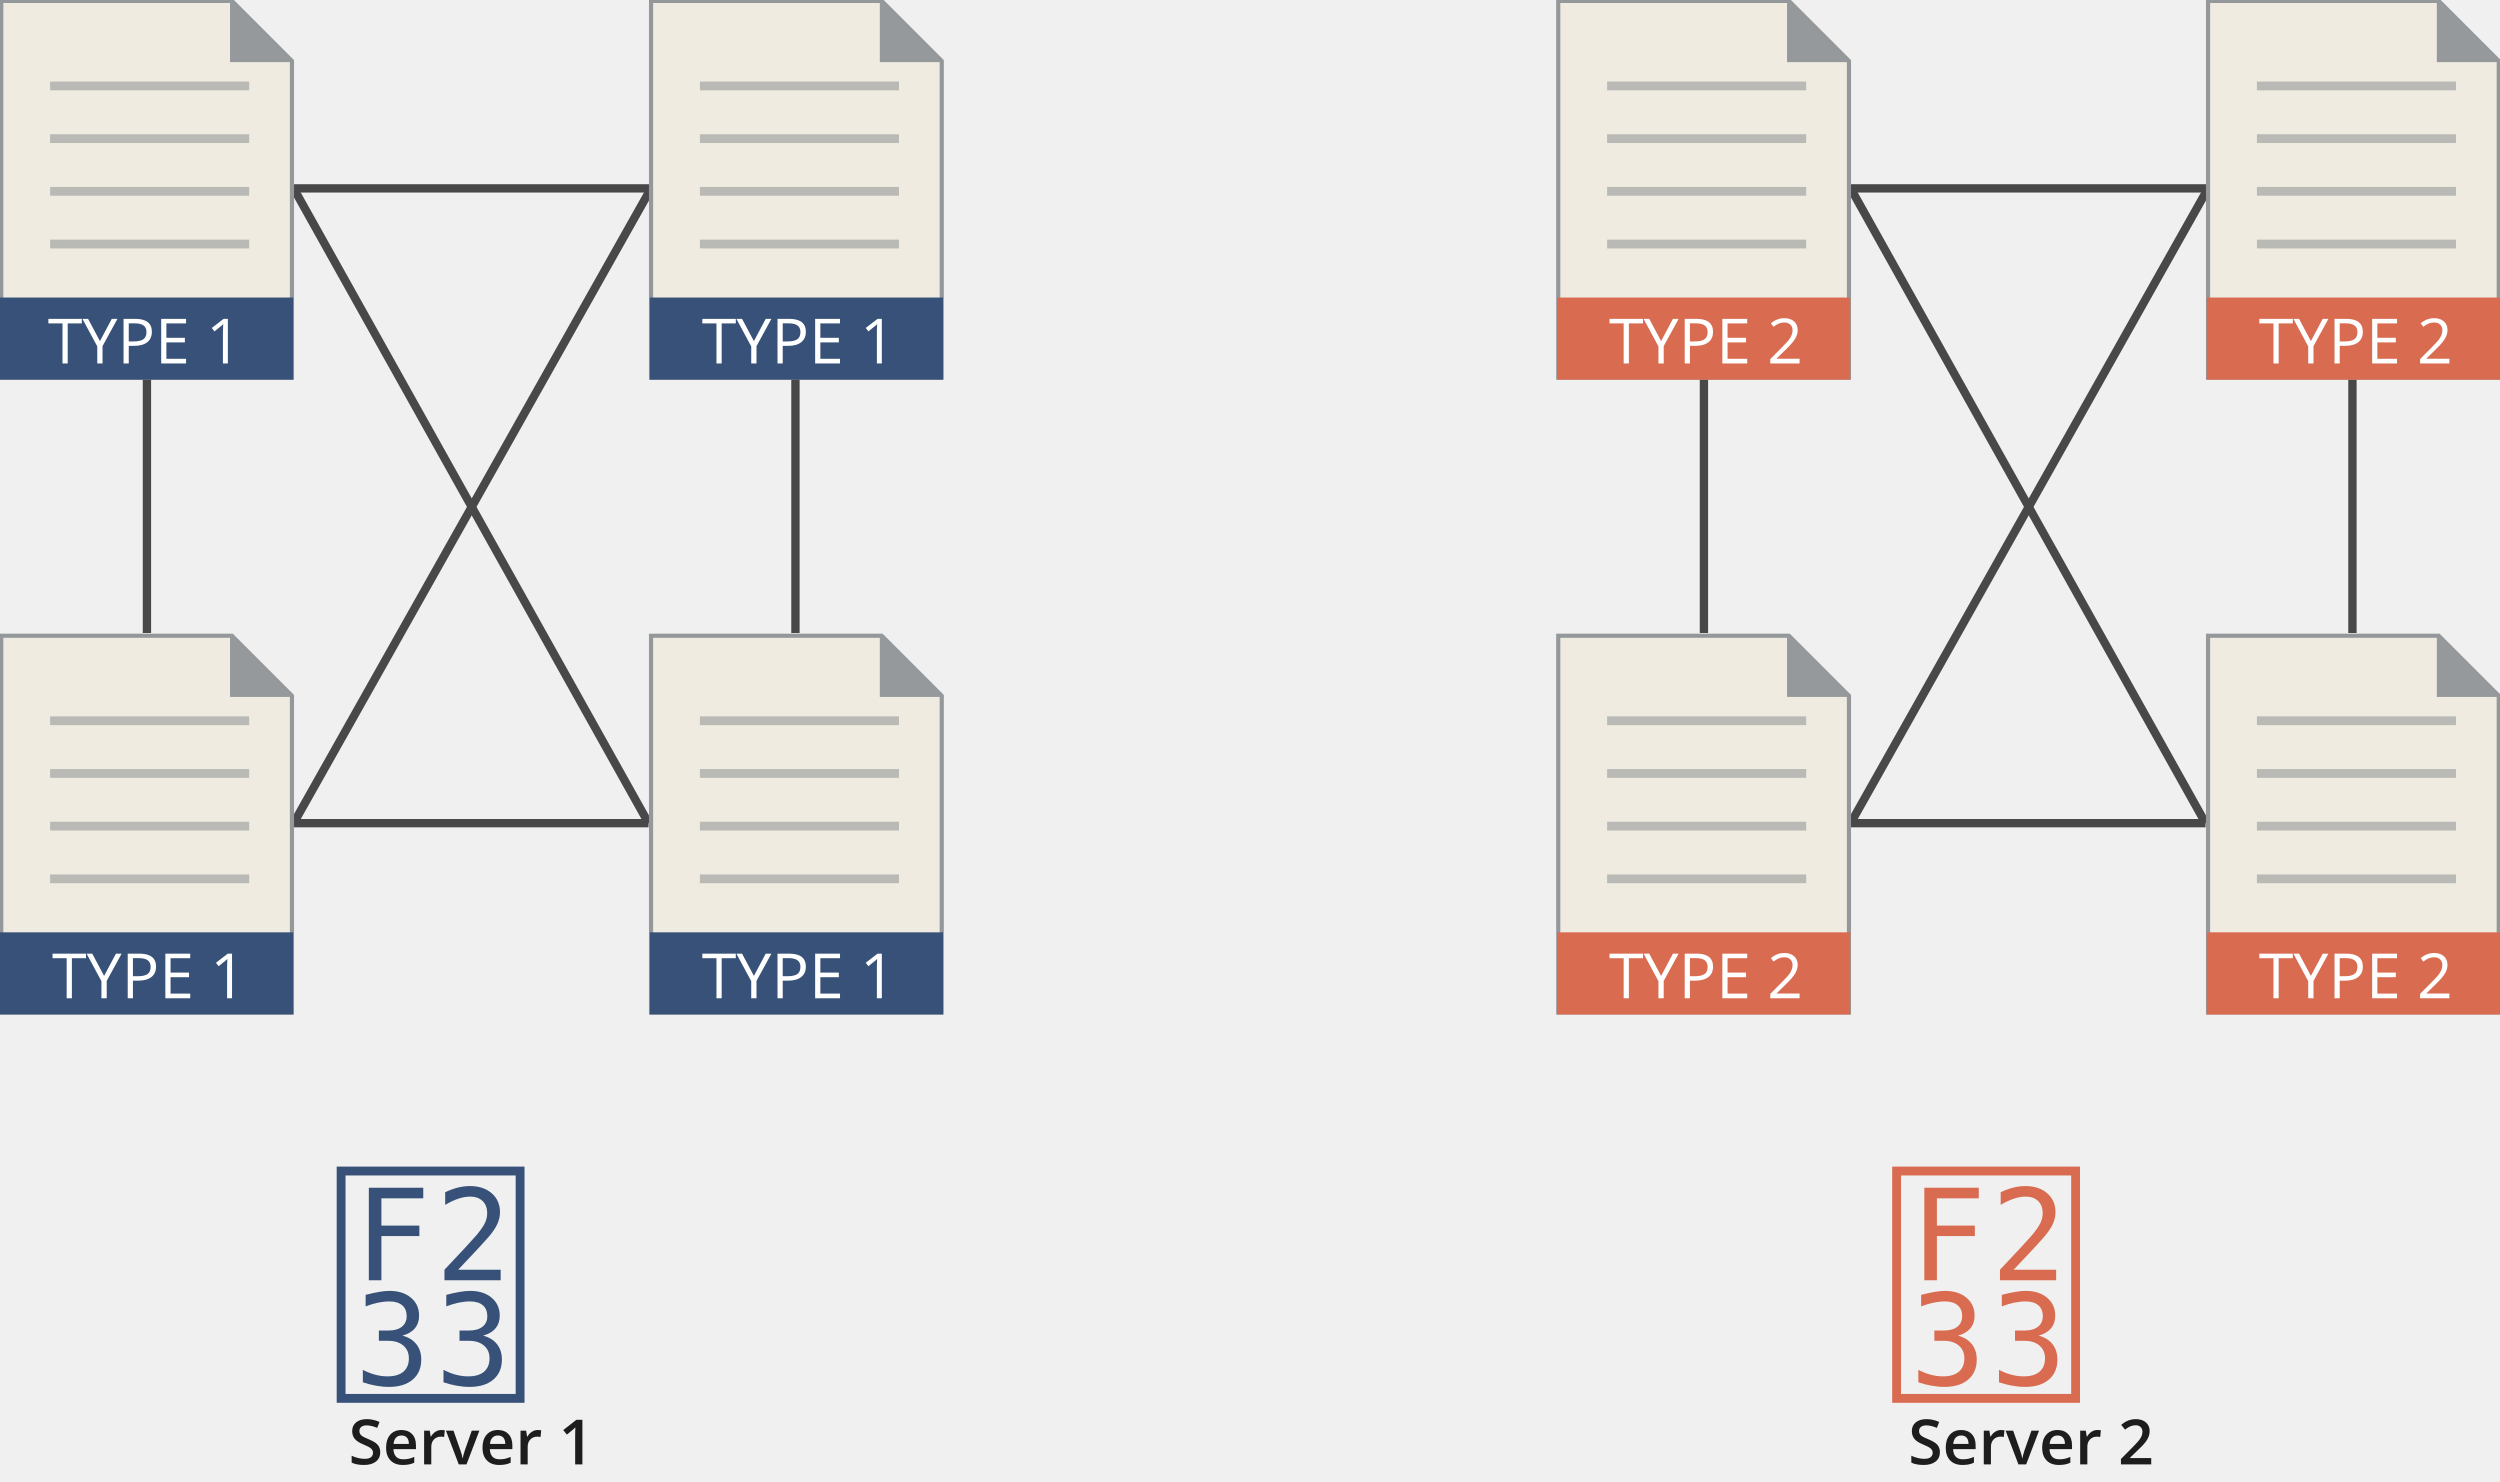
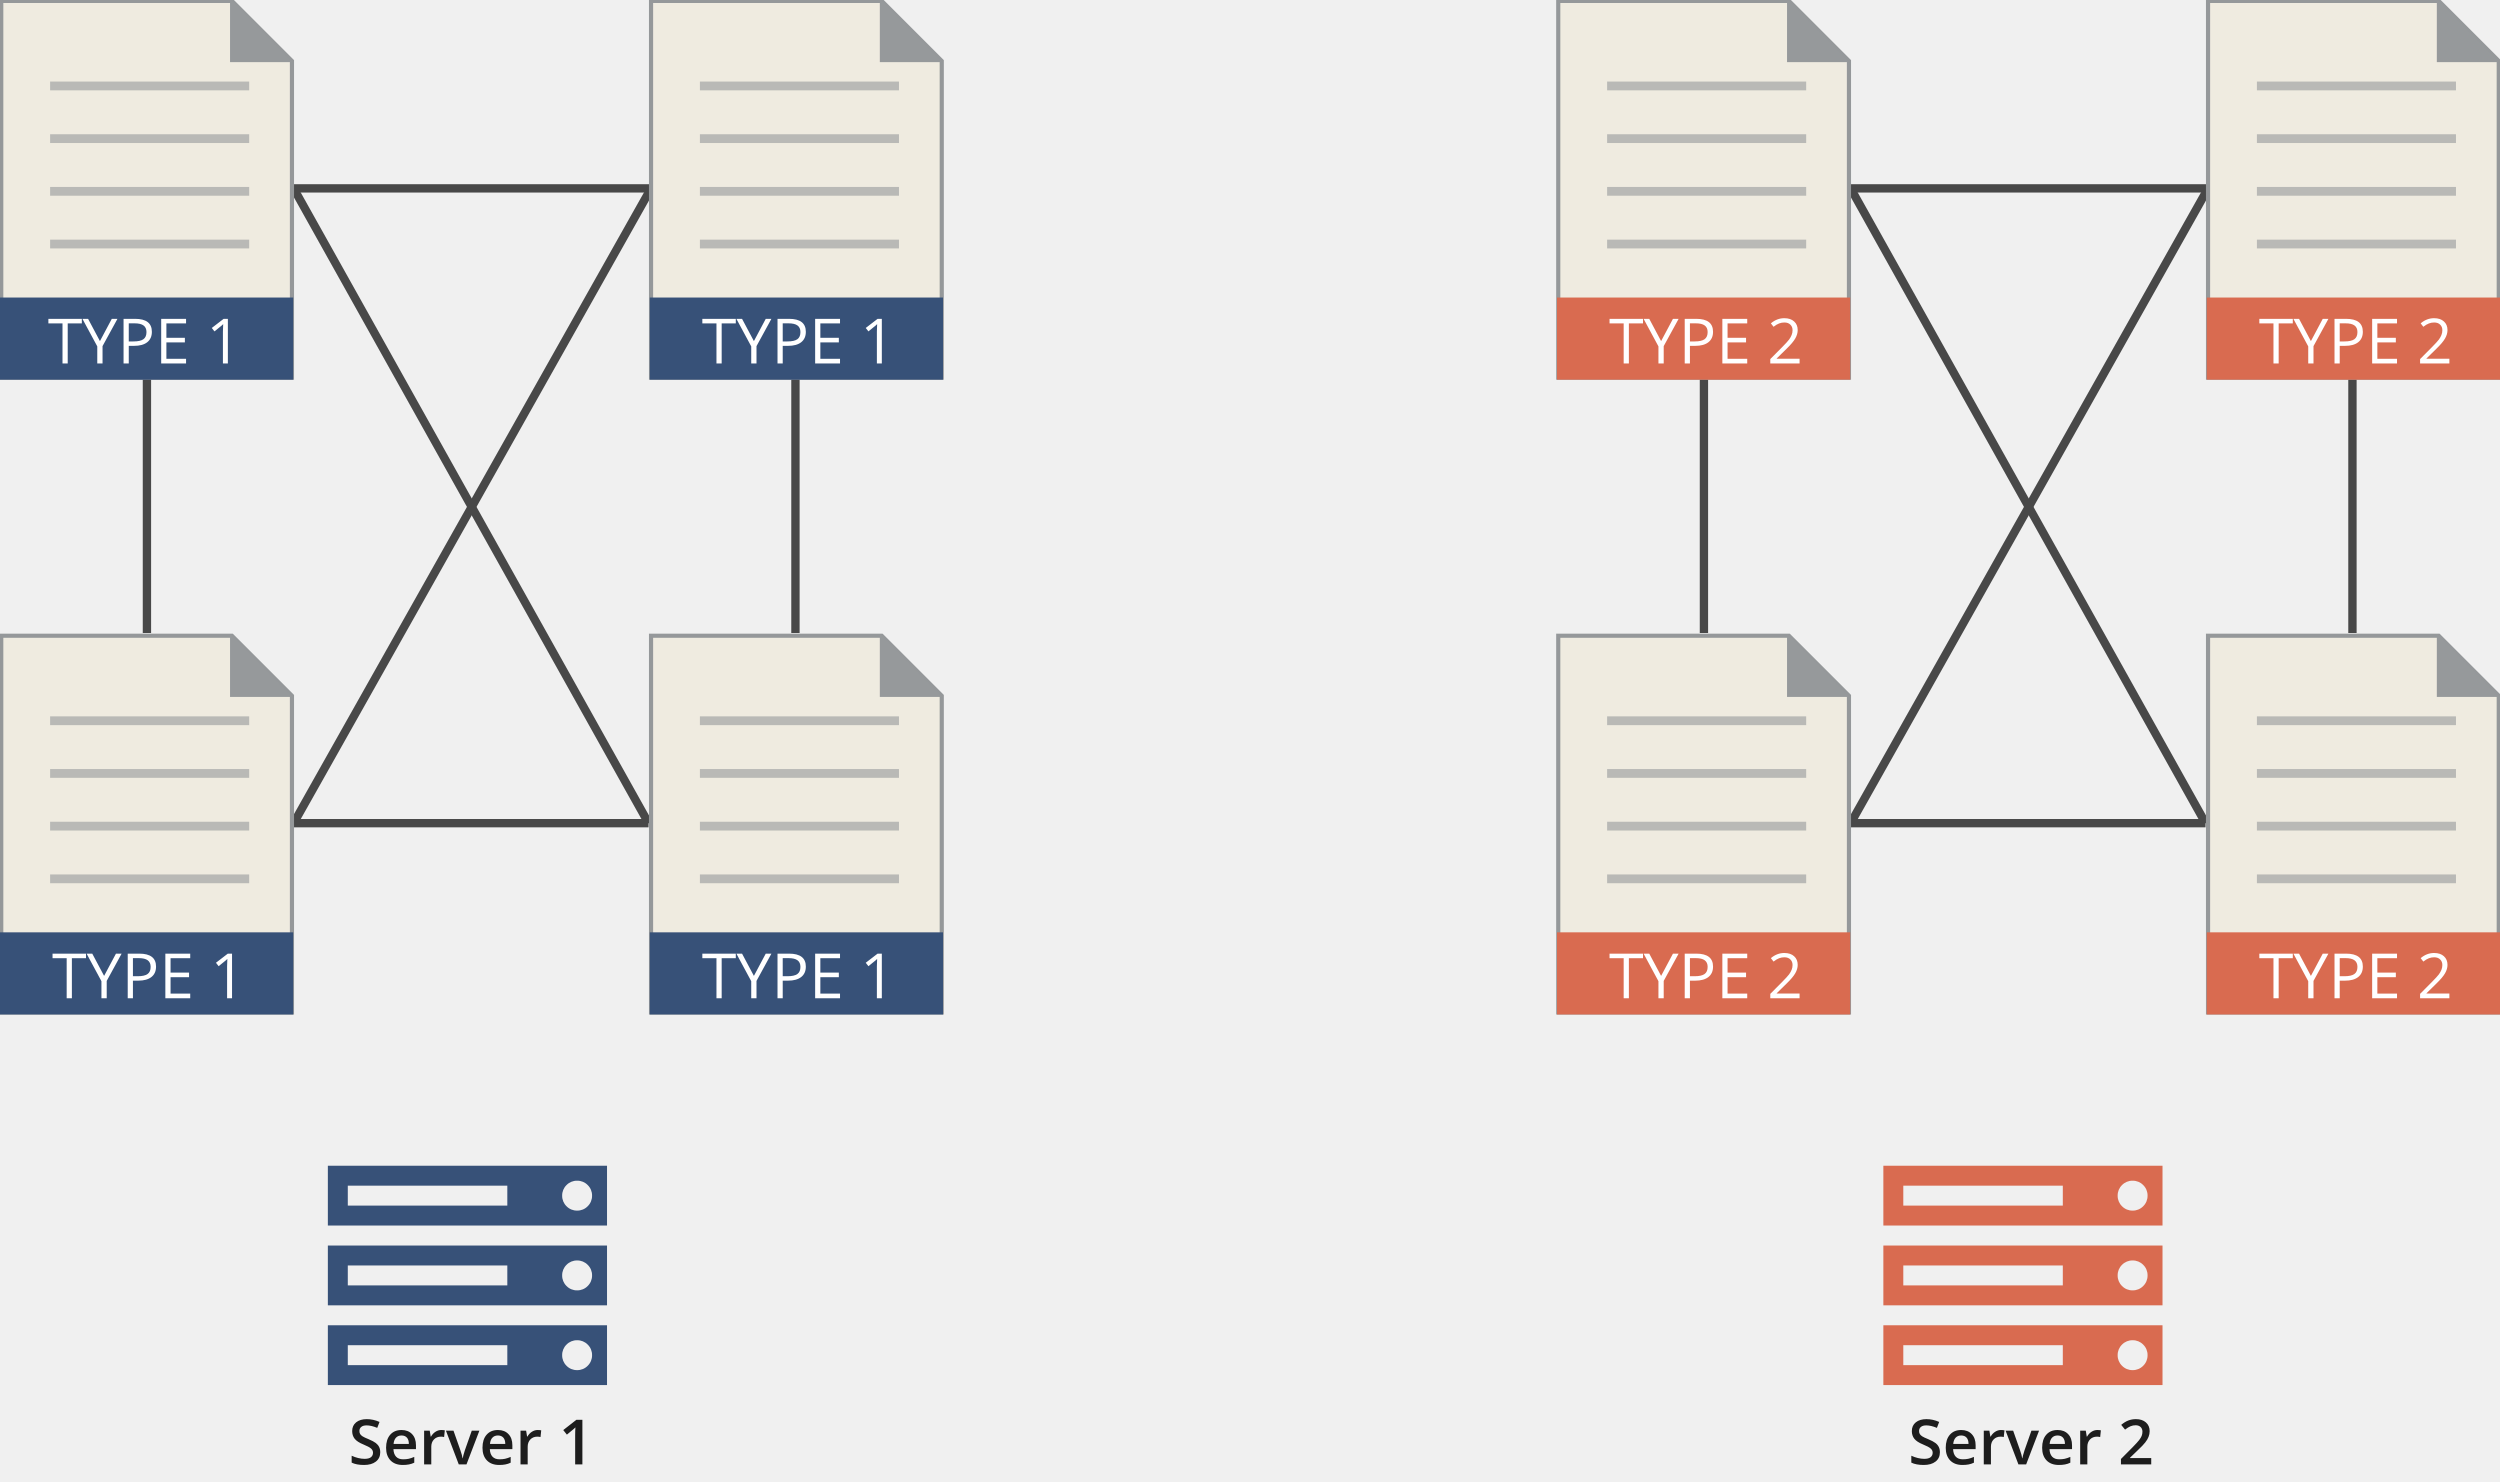
<svg xmlns="http://www.w3.org/2000/svg" viewBox="5970 0 600 355.5">
  <defs>
-     <style>.a{clip-path:url(#b);}.b{fill:none;stroke:#484848;stroke-width:2px;}.c{fill:#efebe0;stroke:#95989a;}.d{fill:#96999b;}.e{fill:#b9b9b6;}.f,.j{fill:#375178;}.g{fill:#fff;font-family:OpenSans-Regular, Open Sans;}.g,.i{font-size:15px;}.h,.k{fill:#d96b50;}.i{fill:#1d1d1d;font-family:OpenSans-SemiBold, Open Sans;font-weight:600;}.j,.k{font-size:67px;font-family:FontAwesome;}.l{fill:rgba(255,255,255,0);}</style>
+     <style>.a{clip-path:url(#b);}.b{fill:none;stroke:#484848;stroke-width:2px;}.c{fill:#efebe0;stroke:#95989a;}.d{fill:#96999b;}.e{fill:#b9b9b6;}.f{fill:#375178;}.g{fill:#fff;font-family:OpenSans-Regular, Open Sans;}.g,.i{font-size:15px;}.h{fill:#d96b50;}.i{fill:#1d1d1d;font-family:OpenSans-SemiBold, Open Sans;font-weight:600;}.j{fill:rgba(255,255,255,0);}</style>
    <clipPath id="b">
      <rect x="5970" width="600" height="355.5" />
    </clipPath>
  </defs>
  <g id="a" class="a">
-     <rect class="l" x="5970" width="600" height="355.5" />
+     <rect class="j" x="5970" width="600" height="355.5" />
    <g transform="translate(5970)">
      <line class="b" y1="152.351" x2="85.773" transform="translate(70.477 45.211)" />
      <line class="b" y1="152.351" x2="85.773" transform="translate(444.158 45.211)" />
      <line class="b" x1="85.173" y1="152.351" transform="translate(70.477 45.211)" />
      <line class="b" x1="85.173" y1="152.351" transform="translate(444.158 45.211)" />
      <line class="b" x1="85.773" transform="translate(70.477 45.211)" />
      <line class="b" x1="85.773" transform="translate(444.158 45.211)" />
      <line class="b" x1="85.173" transform="translate(70.477 197.562)" />
      <line class="b" x1="85.173" transform="translate(444.158 197.562)" />
      <line class="b" y1="60.904" transform="translate(190.906 91.017)" />
      <line class="b" y1="60.904" transform="translate(564.587 91.017)" />
      <line class="b" y1="60.904" transform="translate(35.263 91.017)" />
      <line class="b" y1="60.904" transform="translate(408.944 91.017)" />
      <g transform="translate(0 -0.187)">
        <path class="c" d="M12072.021,6428.36v90.412h69.771v-76l-14.413-14.414Z" transform="translate(-12071.722 -6427.948)" />
        <path class="d" d="M12150.172,6428.36v15.092h14.858Z" transform="translate(-12094.963 -6428.36)" />
        <rect class="e" width="47.778" height="2.108" transform="translate(12.027 19.76)" />
        <rect class="e" width="47.778" height="2.108" transform="translate(12.027 32.407)" />
        <rect class="e" width="47.778" height="2.108" transform="translate(12.027 45.054)" />
        <rect class="e" width="47.778" height="2.108" transform="translate(12.027 57.701)" />
        <rect class="f" width="70.369" height="19.713" transform="translate(0 71.596)" />
        <text class="g" transform="translate(34.759 87.412)">
          <tspan x="-23.273" y="0">TYPE 1</tspan>
        </text>
      </g>
      <g transform="translate(373.68 -0.187)">
        <path class="c" d="M12072.021,6428.36v90.412h69.771v-76l-14.413-14.414Z" transform="translate(-12071.722 -6427.948)" />
        <path class="d" d="M12150.172,6428.36v15.092h14.858Z" transform="translate(-12094.963 -6428.36)" />
        <rect class="e" width="47.778" height="2.108" transform="translate(12.027 19.76)" />
        <rect class="e" width="47.778" height="2.108" transform="translate(12.027 32.407)" />
        <rect class="e" width="47.778" height="2.108" transform="translate(12.027 45.054)" />
        <rect class="e" width="47.778" height="2.108" transform="translate(12.027 57.701)" />
        <rect class="h" width="70.369" height="19.713" transform="translate(0 71.596)" />
        <text class="g" transform="translate(35.759 87.412)">
          <tspan x="-23.273" y="0">TYPE 2</tspan>
        </text>
      </g>
      <g transform="translate(0 152.165)">
        <path class="c" d="M12072.021,6428.36v90.412h69.771v-76l-14.413-14.414Z" transform="translate(-12071.722 -6427.948)" />
        <path class="d" d="M12150.172,6428.36v15.092h14.858Z" transform="translate(-12094.963 -6428.36)" />
        <rect class="e" width="47.778" height="2.108" transform="translate(12.027 19.76)" />
        <rect class="e" width="47.778" height="2.108" transform="translate(12.027 32.407)" />
        <rect class="e" width="47.778" height="2.108" transform="translate(12.027 45.054)" />
        <rect class="e" width="47.778" height="2.108" transform="translate(12.027 57.701)" />
        <rect class="f" width="70.369" height="19.713" transform="translate(0 71.596)" />
        <text class="g" transform="translate(35.759 87.412)">
          <tspan x="-23.273" y="0">TYPE 1</tspan>
        </text>
      </g>
      <g transform="translate(373.68 152.165)">
        <path class="c" d="M12072.021,6428.36v90.412h69.771v-76l-14.413-14.414Z" transform="translate(-12071.722 -6427.948)" />
        <path class="d" d="M12150.172,6428.36v15.092h14.858Z" transform="translate(-12094.963 -6428.36)" />
        <rect class="e" width="47.778" height="2.108" transform="translate(12.027 19.76)" />
        <rect class="e" width="47.778" height="2.108" transform="translate(12.027 32.407)" />
        <rect class="e" width="47.778" height="2.108" transform="translate(12.027 45.054)" />
        <rect class="e" width="47.778" height="2.108" transform="translate(12.027 57.701)" />
        <rect class="h" width="70.369" height="19.713" transform="translate(0 71.596)" />
        <text class="g" transform="translate(35.759 87.412)">
          <tspan x="-23.273" y="0">TYPE 2</tspan>
        </text>
      </g>
      <g transform="translate(155.95 152.165)">
        <path class="c" d="M12072.021,6428.36v90.412h69.771v-76l-14.413-14.414Z" transform="translate(-12071.722 -6427.948)" />
        <path class="d" d="M12150.172,6428.36v15.092h14.858Z" transform="translate(-12094.963 -6428.36)" />
        <rect class="e" width="47.778" height="2.108" transform="translate(12.027 19.76)" />
        <rect class="e" width="47.778" height="2.108" transform="translate(12.027 32.407)" />
        <rect class="e" width="47.778" height="2.108" transform="translate(12.027 45.054)" />
        <rect class="e" width="47.778" height="2.108" transform="translate(12.027 57.701)" />
        <rect class="f" width="70.369" height="19.713" transform="translate(0 71.596)" />
        <text class="g" transform="translate(35.759 87.412)">
          <tspan x="-23.273" y="0">TYPE 1</tspan>
        </text>
      </g>
      <g transform="translate(529.63 152.165)">
        <path class="c" d="M12072.021,6428.36v90.412h69.771v-76l-14.413-14.414Z" transform="translate(-12071.722 -6427.948)" />
        <path class="d" d="M12150.172,6428.36v15.092h14.858Z" transform="translate(-12094.963 -6428.36)" />
        <rect class="e" width="47.778" height="2.108" transform="translate(12.027 19.76)" />
        <rect class="e" width="47.778" height="2.108" transform="translate(12.027 32.407)" />
        <rect class="e" width="47.778" height="2.108" transform="translate(12.027 45.054)" />
        <rect class="e" width="47.778" height="2.108" transform="translate(12.027 57.701)" />
        <rect class="h" width="70.369" height="19.713" transform="translate(0 71.596)" />
        <text class="g" transform="translate(35.759 87.412)">
          <tspan x="-23.273" y="0">TYPE 2</tspan>
        </text>
      </g>
      <g transform="translate(155.95 -0.187)">
        <path class="c" d="M12072.021,6428.36v90.412h69.771v-76l-14.413-14.414Z" transform="translate(-12071.722 -6427.948)" />
        <path class="d" d="M12150.172,6428.36v15.092h14.858Z" transform="translate(-12094.963 -6428.36)" />
        <rect class="e" width="47.778" height="2.108" transform="translate(12.027 19.76)" />
        <rect class="e" width="47.778" height="2.108" transform="translate(12.027 32.407)" />
        <rect class="e" width="47.778" height="2.108" transform="translate(12.027 45.054)" />
        <rect class="e" width="47.778" height="2.108" transform="translate(12.027 57.701)" />
        <rect class="f" width="70.369" height="19.713" transform="translate(0 71.596)" />
        <text class="g" transform="translate(35.759 87.412)">
          <tspan x="-23.273" y="0">TYPE 1</tspan>
        </text>
      </g>
      <g transform="translate(529.63 -0.187)">
        <path class="c" d="M12072.021,6428.36v90.412h69.771v-76l-14.413-14.414Z" transform="translate(-12071.722 -6427.948)" />
        <path class="d" d="M12150.172,6428.36v15.092h14.858Z" transform="translate(-12094.963 -6428.36)" />
        <rect class="e" width="47.778" height="2.108" transform="translate(12.027 19.76)" />
        <rect class="e" width="47.778" height="2.108" transform="translate(12.027 32.407)" />
        <rect class="e" width="47.778" height="2.108" transform="translate(12.027 45.054)" />
        <rect class="e" width="47.778" height="2.108" transform="translate(12.027 57.701)" />
        <rect class="h" width="70.369" height="19.713" transform="translate(0 71.596)" />
        <text class="g" transform="translate(35.759 87.412)">
          <tspan x="-23.273" y="0">TYPE 2</tspan>
        </text>
      </g>
      <text class="i" transform="translate(113.14 351.452)">
        <tspan x="-29.476" y="0">Server 1</tspan>
      </text>
      <text class="i" transform="translate(487.458 351.452)">
        <tspan x="-29.476" y="0">Server 2</tspan>
      </text>
-       <text class="j" transform="translate(78.685 332.421)">
-         <tspan x="0" y="0"></tspan>
-       </text>
-       <text class="k" transform="translate(452.004 332.421)">
-         <tspan x="0" y="0"></tspan>
-       </text>
+       <path class="f" d="M4.786-4.786H43.071V-9.571H4.786Zm0-19.143H43.071v-4.786H4.786ZM62.364-4.636a3.461,3.461,0,0,0,1.047-2.542,3.461,3.461,0,0,0-1.047-2.542,3.461,3.461,0,0,0-2.542-1.047,3.461,3.461,0,0,0-2.542,1.047,3.461,3.461,0,0,0-1.047,2.542,3.461,3.461,0,0,0,1.047,2.542,3.461,3.461,0,0,0,2.542,1.047A3.461,3.461,0,0,0,62.364-4.636ZM4.786-43.071H43.071v-4.786H4.786ZM62.364-23.779a3.461,3.461,0,0,0,1.047-2.542,3.461,3.461,0,0,0-1.047-2.542,3.461,3.461,0,0,0-2.542-1.047,3.461,3.461,0,0,0-2.542,1.047,3.461,3.461,0,0,0-1.047,2.542,3.461,3.461,0,0,0,1.047,2.542,3.461,3.461,0,0,0,2.542,1.047A3.461,3.461,0,0,0,62.364-23.779Zm0-19.143a3.461,3.461,0,0,0,1.047-2.542,3.461,3.461,0,0,0-1.047-2.542,3.461,3.461,0,0,0-2.542-1.047,3.461,3.461,0,0,0-2.542,1.047,3.461,3.461,0,0,0-1.047,2.542,3.461,3.461,0,0,0,1.047,2.542,3.461,3.461,0,0,0,2.542,1.047A3.461,3.461,0,0,0,62.364-42.922ZM67-14.357V0H0V-14.357ZM67-33.5v14.357H0V-33.5Zm0-19.143v14.357H0V-52.643Z" transform="translate(78.685 332.421)" />
+       <path class="h" d="M4.786-4.786H43.071V-9.571H4.786Zm0-19.143H43.071v-4.786H4.786ZM62.364-4.636a3.461,3.461,0,0,0,1.047-2.542,3.461,3.461,0,0,0-1.047-2.542,3.461,3.461,0,0,0-2.542-1.047,3.461,3.461,0,0,0-2.542,1.047,3.461,3.461,0,0,0-1.047,2.542,3.461,3.461,0,0,0,1.047,2.542,3.461,3.461,0,0,0,2.542,1.047A3.461,3.461,0,0,0,62.364-4.636ZM4.786-43.071H43.071v-4.786H4.786ZM62.364-23.779a3.461,3.461,0,0,0,1.047-2.542,3.461,3.461,0,0,0-1.047-2.542,3.461,3.461,0,0,0-2.542-1.047,3.461,3.461,0,0,0-2.542,1.047,3.461,3.461,0,0,0-1.047,2.542,3.461,3.461,0,0,0,1.047,2.542,3.461,3.461,0,0,0,2.542,1.047A3.461,3.461,0,0,0,62.364-23.779Zm0-19.143a3.461,3.461,0,0,0,1.047-2.542,3.461,3.461,0,0,0-1.047-2.542,3.461,3.461,0,0,0-2.542-1.047,3.461,3.461,0,0,0-2.542,1.047,3.461,3.461,0,0,0-1.047,2.542,3.461,3.461,0,0,0,1.047,2.542,3.461,3.461,0,0,0,2.542,1.047A3.461,3.461,0,0,0,62.364-42.922ZM67-14.357V0H0V-14.357ZM67-33.5v14.357H0V-33.5Zm0-19.143v14.357H0V-52.643Z" transform="translate(452.004 332.421)" />
    </g>
  </g>
</svg>
